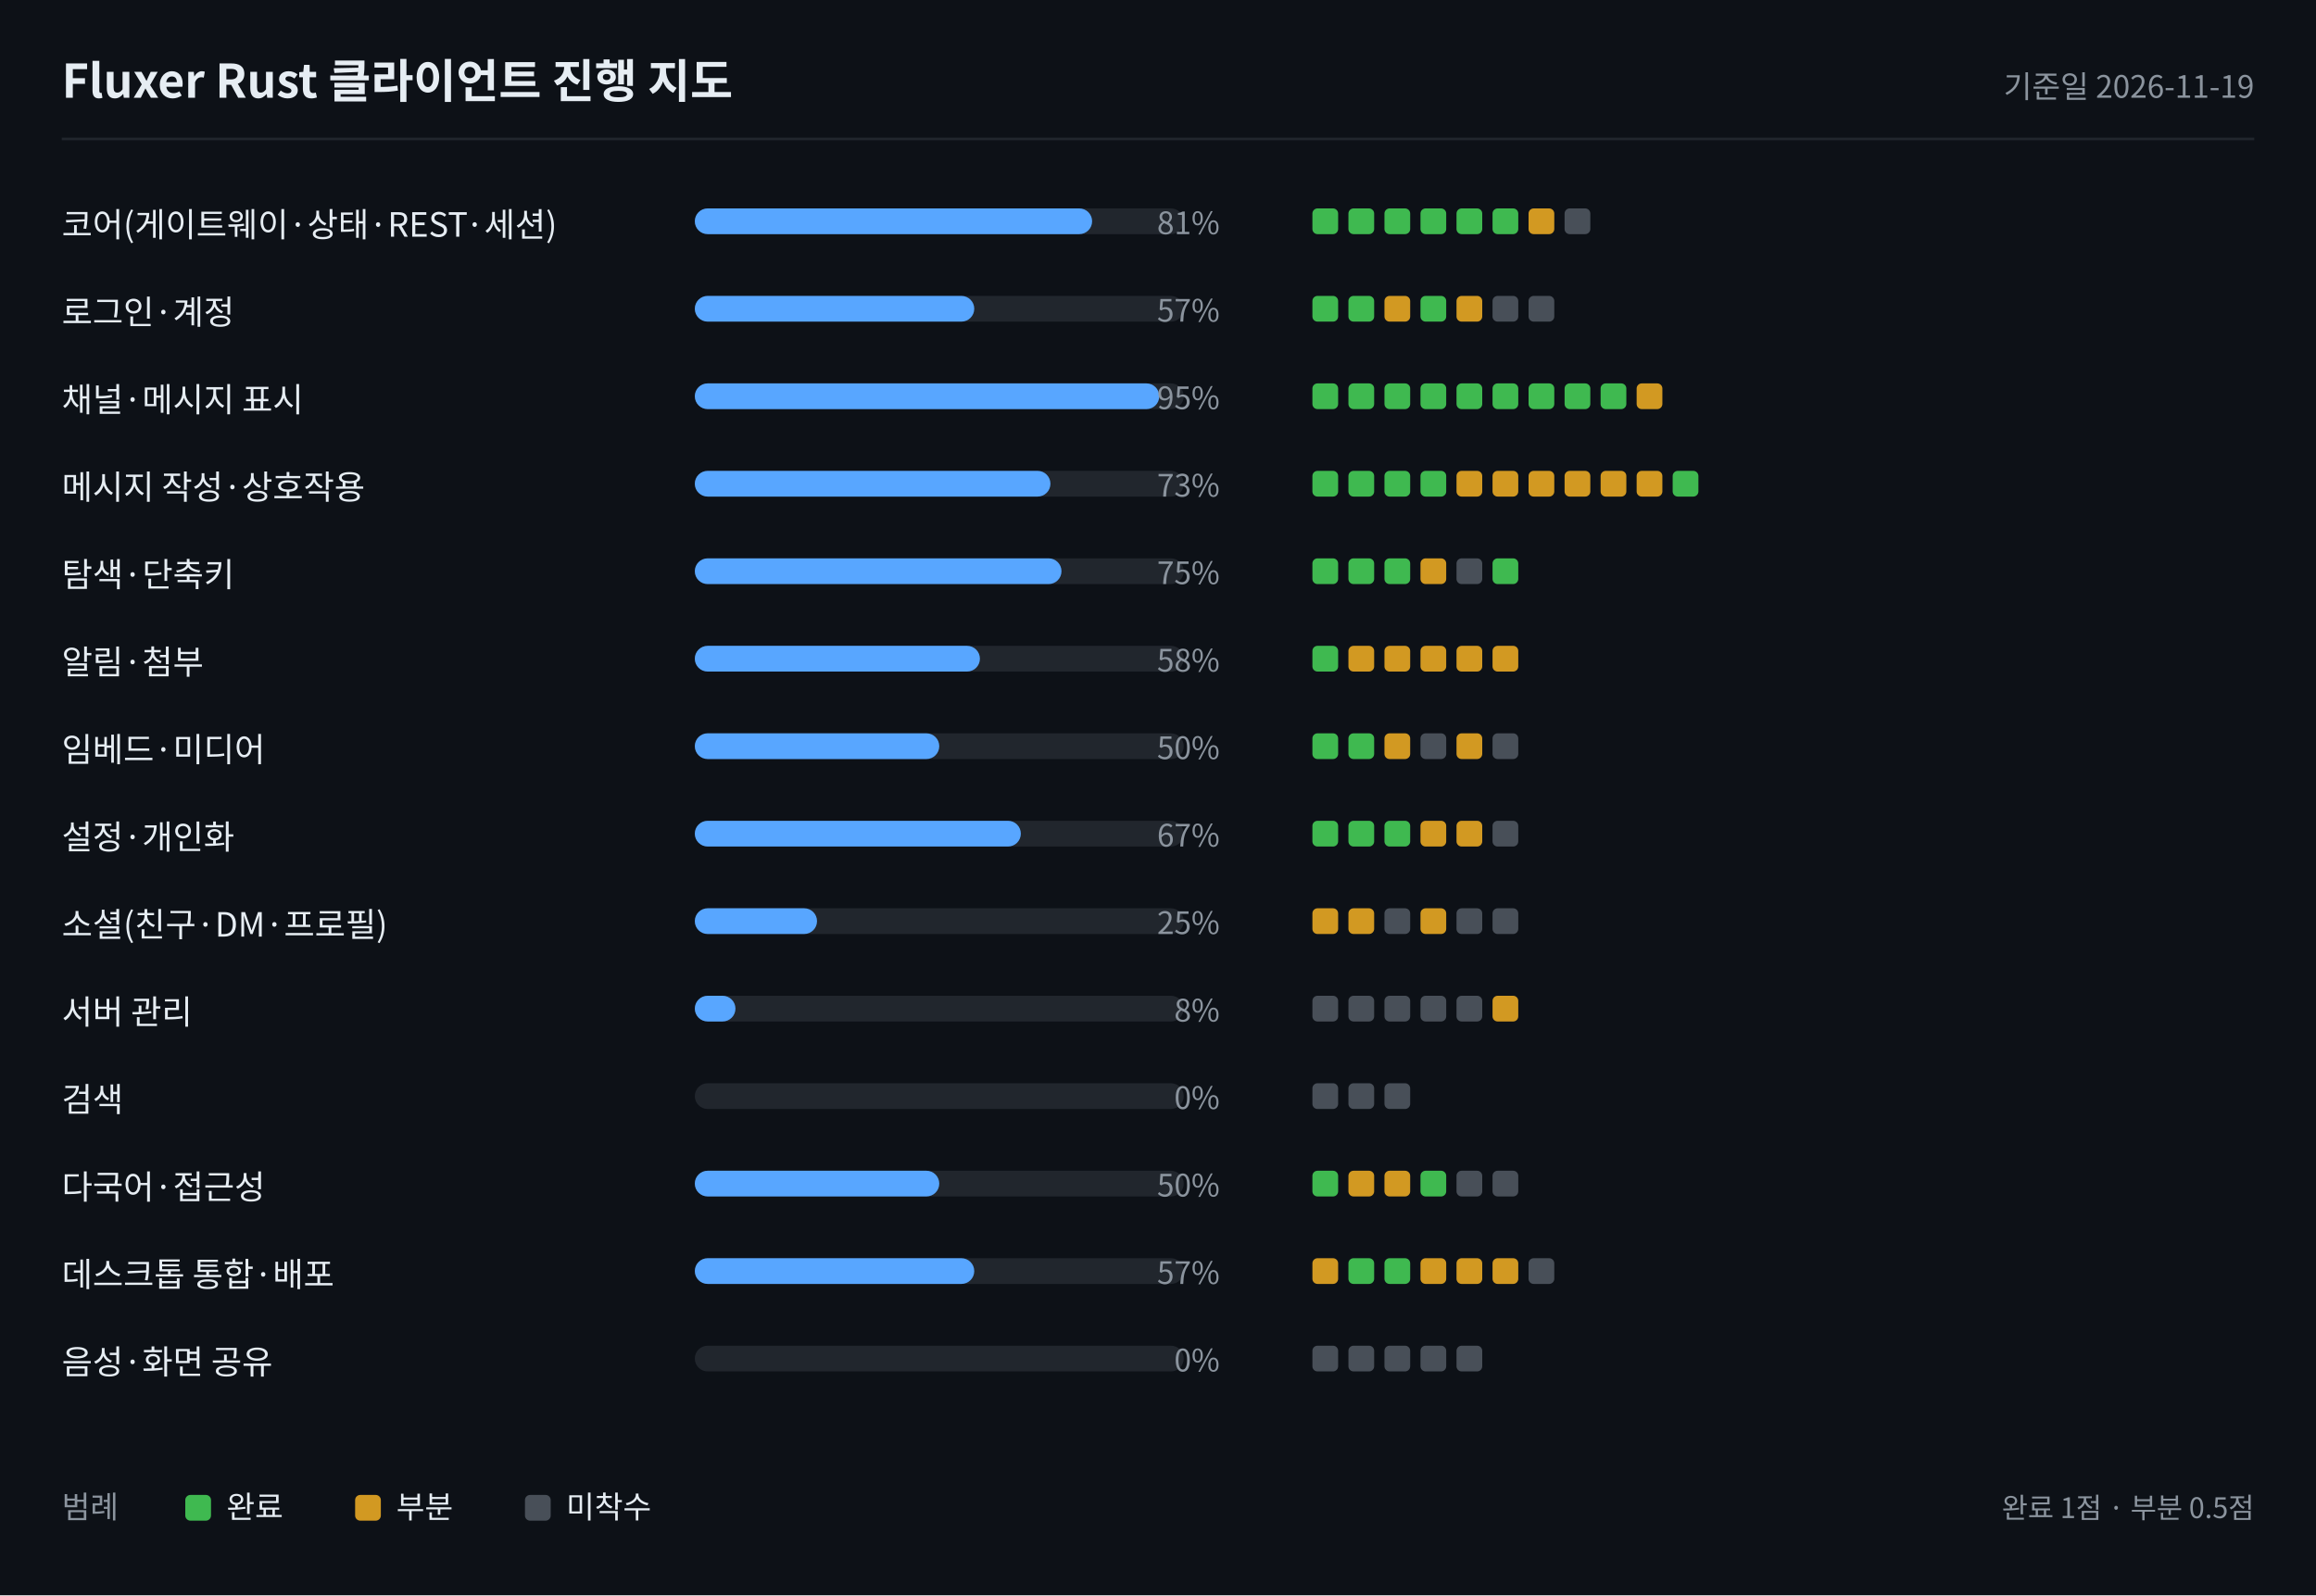
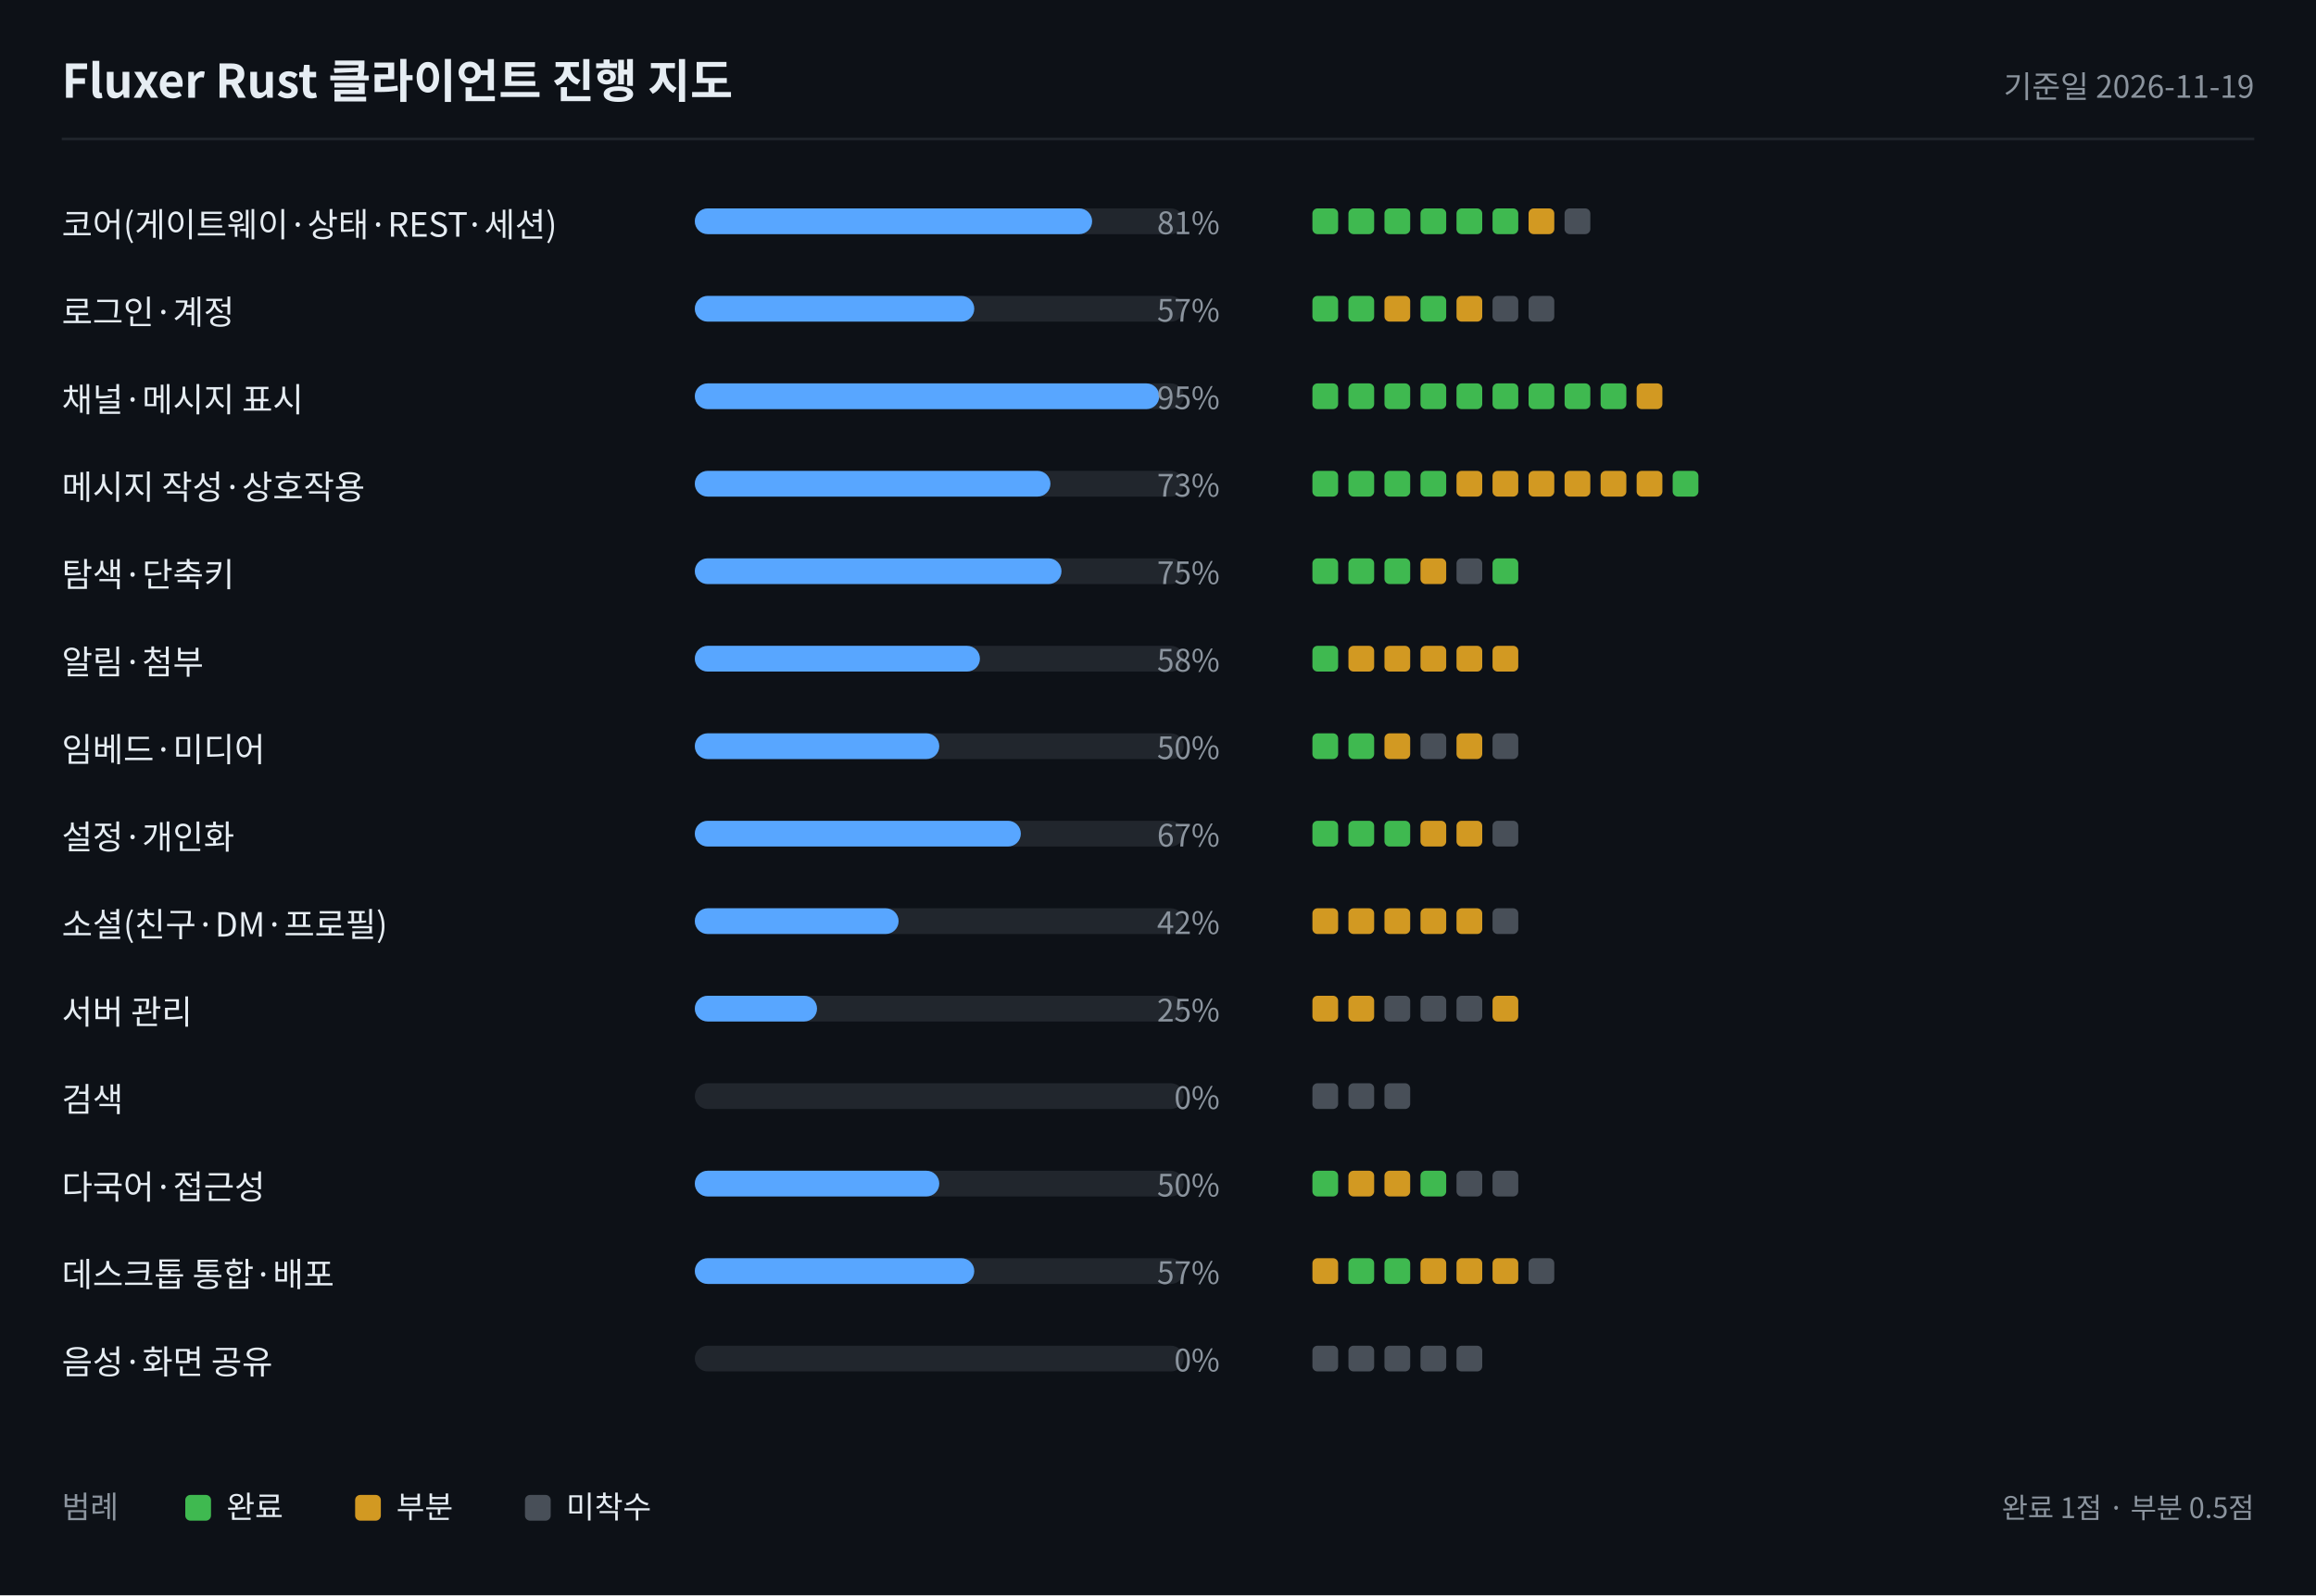
<svg xmlns="http://www.w3.org/2000/svg" width="900" height="620" viewBox="0 0 900 620" role="img" aria-label="Fluxer Rust 클라이언트 진행 지도">
  <rect width="900" height="620" fill="#0d1117" />
  <text x="24" y="38" fill="#e6edf3" font-family="Segoe UI, Malgun Gothic, Apple SD Gothic Neo, Noto Sans KR, Noto Sans CJK KR, sans-serif" font-size="18" font-weight="600">Fluxer Rust 클라이언트 진행 지도</text>
  <text x="876" y="38" fill="#8b949e" font-family="Segoe UI, Malgun Gothic, Apple SD Gothic Neo, Noto Sans KR, Noto Sans CJK KR, sans-serif" font-size="12" text-anchor="end">기준일 2026-11-19</text>
  <line x1="24" y1="54" x2="876" y2="54" stroke="#21262d" stroke-width="1" />
  <text x="24" y="92.0" fill="#e6edf3" font-family="Segoe UI, Malgun Gothic, Apple SD Gothic Neo, Noto Sans KR, Noto Sans CJK KR, sans-serif" font-size="13">코어(게이트웨이·상태·REST·세션)</text>
  <rect x="270" y="81.0" width="190" height="10" rx="5" fill="#21262d" />
  <rect x="270" y="81.0" width="154.4" height="10" rx="5" fill="#58a6ff" />
  <text x="474" y="91.0" fill="#8b949e" font-family="Segoe UI, Malgun Gothic, Apple SD Gothic Neo, Noto Sans KR, Noto Sans CJK KR, sans-serif" font-size="12" text-anchor="end">81%</text>
  <g>
    <rect x="510" y="81.0" width="10" height="10" rx="2" fill="#3fb950" />
  </g>
  <g>
    <rect x="524" y="81.0" width="10" height="10" rx="2" fill="#3fb950" />
  </g>
  <g>
    <rect x="538" y="81.0" width="10" height="10" rx="2" fill="#3fb950" />
  </g>
  <g>
    <rect x="552" y="81.0" width="10" height="10" rx="2" fill="#3fb950" />
  </g>
  <g>
    <rect x="566" y="81.0" width="10" height="10" rx="2" fill="#3fb950" />
  </g>
  <g>
    <rect x="580" y="81.0" width="10" height="10" rx="2" fill="#3fb950" />
  </g>
  <g>
    <rect x="594" y="81.0" width="10" height="10" rx="2" fill="#d29922" />
  </g>
  <g>
    <rect x="608" y="81.0" width="10" height="10" rx="2" fill="#484f58" />
  </g>
  <text x="24" y="126.0" fill="#e6edf3" font-family="Segoe UI, Malgun Gothic, Apple SD Gothic Neo, Noto Sans KR, Noto Sans CJK KR, sans-serif" font-size="13">로그인·계정</text>
  <rect x="270" y="115.0" width="190" height="10" rx="5" fill="#21262d" />
  <rect x="270" y="115.0" width="108.6" height="10" rx="5" fill="#58a6ff" />
  <text x="474" y="125.0" fill="#8b949e" font-family="Segoe UI, Malgun Gothic, Apple SD Gothic Neo, Noto Sans KR, Noto Sans CJK KR, sans-serif" font-size="12" text-anchor="end">57%</text>
  <g>
    <rect x="510" y="115.0" width="10" height="10" rx="2" fill="#3fb950" />
  </g>
  <g>
    <rect x="524" y="115.0" width="10" height="10" rx="2" fill="#3fb950" />
  </g>
  <g>
    <rect x="538" y="115.0" width="10" height="10" rx="2" fill="#d29922" />
  </g>
  <g>
    <rect x="552" y="115.0" width="10" height="10" rx="2" fill="#3fb950" />
  </g>
  <g>
    <rect x="566" y="115.0" width="10" height="10" rx="2" fill="#d29922" />
  </g>
  <g>
    <rect x="580" y="115.0" width="10" height="10" rx="2" fill="#484f58" />
  </g>
  <g>
    <rect x="594" y="115.0" width="10" height="10" rx="2" fill="#484f58" />
  </g>
  <text x="24" y="160.0" fill="#e6edf3" font-family="Segoe UI, Malgun Gothic, Apple SD Gothic Neo, Noto Sans KR, Noto Sans CJK KR, sans-serif" font-size="13">채널·메시지 표시</text>
  <rect x="270" y="149.0" width="190" height="10" rx="5" fill="#21262d" />
  <rect x="270" y="149.0" width="180.5" height="10" rx="5" fill="#58a6ff" />
  <text x="474" y="159.0" fill="#8b949e" font-family="Segoe UI, Malgun Gothic, Apple SD Gothic Neo, Noto Sans KR, Noto Sans CJK KR, sans-serif" font-size="12" text-anchor="end">95%</text>
  <g>
    <rect x="510" y="149.0" width="10" height="10" rx="2" fill="#3fb950" />
  </g>
  <g>
    <rect x="524" y="149.0" width="10" height="10" rx="2" fill="#3fb950" />
  </g>
  <g>
    <rect x="538" y="149.0" width="10" height="10" rx="2" fill="#3fb950" />
  </g>
  <g>
    <rect x="552" y="149.0" width="10" height="10" rx="2" fill="#3fb950" />
  </g>
  <g>
    <rect x="566" y="149.0" width="10" height="10" rx="2" fill="#3fb950" />
  </g>
  <g>
    <rect x="580" y="149.0" width="10" height="10" rx="2" fill="#3fb950" />
  </g>
  <g>
    <rect x="594" y="149.0" width="10" height="10" rx="2" fill="#3fb950" />
  </g>
  <g>
    <rect x="608" y="149.0" width="10" height="10" rx="2" fill="#3fb950" />
  </g>
  <g>
    <rect x="622" y="149.0" width="10" height="10" rx="2" fill="#3fb950" />
  </g>
  <g>
    <rect x="636" y="149.0" width="10" height="10" rx="2" fill="#d29922" />
  </g>
  <text x="24" y="194.0" fill="#e6edf3" font-family="Segoe UI, Malgun Gothic, Apple SD Gothic Neo, Noto Sans KR, Noto Sans CJK KR, sans-serif" font-size="13">메시지 작성·상호작용</text>
  <rect x="270" y="183.0" width="190" height="10" rx="5" fill="#21262d" />
  <rect x="270" y="183.0" width="138.2" height="10" rx="5" fill="#58a6ff" />
  <text x="474" y="193.0" fill="#8b949e" font-family="Segoe UI, Malgun Gothic, Apple SD Gothic Neo, Noto Sans KR, Noto Sans CJK KR, sans-serif" font-size="12" text-anchor="end">73%</text>
  <g>
    <rect x="510" y="183.0" width="10" height="10" rx="2" fill="#3fb950" />
  </g>
  <g>
    <rect x="524" y="183.0" width="10" height="10" rx="2" fill="#3fb950" />
  </g>
  <g>
    <rect x="538" y="183.0" width="10" height="10" rx="2" fill="#3fb950" />
  </g>
  <g>
    <rect x="552" y="183.0" width="10" height="10" rx="2" fill="#3fb950" />
  </g>
  <g>
    <rect x="566" y="183.0" width="10" height="10" rx="2" fill="#d29922" />
  </g>
  <g>
    <rect x="580" y="183.0" width="10" height="10" rx="2" fill="#d29922" />
  </g>
  <g>
    <rect x="594" y="183.0" width="10" height="10" rx="2" fill="#d29922" />
  </g>
  <g>
    <rect x="608" y="183.0" width="10" height="10" rx="2" fill="#d29922" />
  </g>
  <g>
    <rect x="622" y="183.0" width="10" height="10" rx="2" fill="#d29922" />
  </g>
  <g>
    <rect x="636" y="183.0" width="10" height="10" rx="2" fill="#d29922" />
  </g>
  <g>
    <rect x="650" y="183.0" width="10" height="10" rx="2" fill="#3fb950" />
  </g>
  <text x="24" y="228.0" fill="#e6edf3" font-family="Segoe UI, Malgun Gothic, Apple SD Gothic Neo, Noto Sans KR, Noto Sans CJK KR, sans-serif" font-size="13">탐색·단축키</text>
  <rect x="270" y="217.0" width="190" height="10" rx="5" fill="#21262d" />
  <rect x="270" y="217.0" width="142.5" height="10" rx="5" fill="#58a6ff" />
  <text x="474" y="227.0" fill="#8b949e" font-family="Segoe UI, Malgun Gothic, Apple SD Gothic Neo, Noto Sans KR, Noto Sans CJK KR, sans-serif" font-size="12" text-anchor="end">75%</text>
  <g>
    <rect x="510" y="217.0" width="10" height="10" rx="2" fill="#3fb950" />
  </g>
  <g>
    <rect x="524" y="217.0" width="10" height="10" rx="2" fill="#3fb950" />
  </g>
  <g>
    <rect x="538" y="217.0" width="10" height="10" rx="2" fill="#3fb950" />
  </g>
  <g>
    <rect x="552" y="217.0" width="10" height="10" rx="2" fill="#d29922" />
  </g>
  <g>
    <rect x="566" y="217.0" width="10" height="10" rx="2" fill="#484f58" />
  </g>
  <g>
    <rect x="580" y="217.0" width="10" height="10" rx="2" fill="#3fb950" />
  </g>
  <text x="24" y="262.0" fill="#e6edf3" font-family="Segoe UI, Malgun Gothic, Apple SD Gothic Neo, Noto Sans KR, Noto Sans CJK KR, sans-serif" font-size="13">알림·첨부</text>
  <rect x="270" y="251.0" width="190" height="10" rx="5" fill="#21262d" />
  <rect x="270" y="251.0" width="110.8" height="10" rx="5" fill="#58a6ff" />
  <text x="474" y="261.0" fill="#8b949e" font-family="Segoe UI, Malgun Gothic, Apple SD Gothic Neo, Noto Sans KR, Noto Sans CJK KR, sans-serif" font-size="12" text-anchor="end">58%</text>
  <g>
    <rect x="510" y="251.0" width="10" height="10" rx="2" fill="#3fb950" />
  </g>
  <g>
    <rect x="524" y="251.0" width="10" height="10" rx="2" fill="#d29922" />
  </g>
  <g>
    <rect x="538" y="251.0" width="10" height="10" rx="2" fill="#d29922" />
  </g>
  <g>
    <rect x="552" y="251.0" width="10" height="10" rx="2" fill="#d29922" />
  </g>
  <g>
    <rect x="566" y="251.0" width="10" height="10" rx="2" fill="#d29922" />
  </g>
  <g>
    <rect x="580" y="251.0" width="10" height="10" rx="2" fill="#d29922" />
  </g>
  <text x="24" y="296.0" fill="#e6edf3" font-family="Segoe UI, Malgun Gothic, Apple SD Gothic Neo, Noto Sans KR, Noto Sans CJK KR, sans-serif" font-size="13">임베드·미디어</text>
  <rect x="270" y="285.0" width="190" height="10" rx="5" fill="#21262d" />
  <rect x="270" y="285.0" width="95.0" height="10" rx="5" fill="#58a6ff" />
  <text x="474" y="295.0" fill="#8b949e" font-family="Segoe UI, Malgun Gothic, Apple SD Gothic Neo, Noto Sans KR, Noto Sans CJK KR, sans-serif" font-size="12" text-anchor="end">50%</text>
  <g>
    <rect x="510" y="285.0" width="10" height="10" rx="2" fill="#3fb950" />
  </g>
  <g>
    <rect x="524" y="285.0" width="10" height="10" rx="2" fill="#3fb950" />
  </g>
  <g>
    <rect x="538" y="285.0" width="10" height="10" rx="2" fill="#d29922" />
  </g>
  <g>
    <rect x="552" y="285.0" width="10" height="10" rx="2" fill="#484f58" />
  </g>
  <g>
    <rect x="566" y="285.0" width="10" height="10" rx="2" fill="#d29922" />
  </g>
  <g>
    <rect x="580" y="285.0" width="10" height="10" rx="2" fill="#484f58" />
  </g>
  <text x="24" y="330.0" fill="#e6edf3" font-family="Segoe UI, Malgun Gothic, Apple SD Gothic Neo, Noto Sans KR, Noto Sans CJK KR, sans-serif" font-size="13">설정·개인화</text>
  <rect x="270" y="319.0" width="190" height="10" rx="5" fill="#21262d" />
  <rect x="270" y="319.0" width="126.7" height="10" rx="5" fill="#58a6ff" />
  <text x="474" y="329.0" fill="#8b949e" font-family="Segoe UI, Malgun Gothic, Apple SD Gothic Neo, Noto Sans KR, Noto Sans CJK KR, sans-serif" font-size="12" text-anchor="end">67%</text>
  <g>
    <rect x="510" y="319.0" width="10" height="10" rx="2" fill="#3fb950" />
  </g>
  <g>
    <rect x="524" y="319.0" width="10" height="10" rx="2" fill="#3fb950" />
  </g>
  <g>
    <rect x="538" y="319.0" width="10" height="10" rx="2" fill="#3fb950" />
  </g>
  <g>
    <rect x="552" y="319.0" width="10" height="10" rx="2" fill="#d29922" />
  </g>
  <g>
    <rect x="566" y="319.0" width="10" height="10" rx="2" fill="#d29922" />
  </g>
  <g>
    <rect x="580" y="319.0" width="10" height="10" rx="2" fill="#484f58" />
  </g>
  <text x="24" y="364.0" fill="#e6edf3" font-family="Segoe UI, Malgun Gothic, Apple SD Gothic Neo, Noto Sans KR, Noto Sans CJK KR, sans-serif" font-size="13">소셜(친구·DM·프로필)</text>
  <rect x="270" y="353.0" width="190" height="10" rx="5" fill="#21262d" />
-   <rect x="270" y="353.0" width="47.5" height="10" rx="5" fill="#58a6ff" />
-   <text x="474" y="363.0" fill="#8b949e" font-family="Segoe UI, Malgun Gothic, Apple SD Gothic Neo, Noto Sans KR, Noto Sans CJK KR, sans-serif" font-size="12" text-anchor="end">25%</text>
+   <rect x="270" y="353.0" width="79.2" height="10" rx="5" fill="#58a6ff" />
+   <text x="474" y="363.0" fill="#8b949e" font-family="Segoe UI, Malgun Gothic, Apple SD Gothic Neo, Noto Sans KR, Noto Sans CJK KR, sans-serif" font-size="12" text-anchor="end">42%</text>
  <g>
    <rect x="510" y="353.0" width="10" height="10" rx="2" fill="#d29922" />
  </g>
  <g>
    <rect x="524" y="353.0" width="10" height="10" rx="2" fill="#d29922" />
  </g>
  <g>
-     <rect x="538" y="353.0" width="10" height="10" rx="2" fill="#484f58" />
+     <rect x="538" y="353.0" width="10" height="10" rx="2" fill="#d29922" />
  </g>
  <g>
    <rect x="552" y="353.0" width="10" height="10" rx="2" fill="#d29922" />
  </g>
  <g>
-     <rect x="566" y="353.0" width="10" height="10" rx="2" fill="#484f58" />
+     <rect x="566" y="353.0" width="10" height="10" rx="2" fill="#d29922" />
  </g>
  <g>
    <rect x="580" y="353.0" width="10" height="10" rx="2" fill="#484f58" />
  </g>
  <text x="24" y="398.0" fill="#e6edf3" font-family="Segoe UI, Malgun Gothic, Apple SD Gothic Neo, Noto Sans KR, Noto Sans CJK KR, sans-serif" font-size="13">서버 관리</text>
  <rect x="270" y="387.0" width="190" height="10" rx="5" fill="#21262d" />
-   <rect x="270" y="387.0" width="15.8" height="10" rx="5" fill="#58a6ff" />
-   <text x="474" y="397.0" fill="#8b949e" font-family="Segoe UI, Malgun Gothic, Apple SD Gothic Neo, Noto Sans KR, Noto Sans CJK KR, sans-serif" font-size="12" text-anchor="end">8%</text>
-   <g>
-     <rect x="510" y="387.0" width="10" height="10" rx="2" fill="#484f58" />
-   </g>
-   <g>
-     <rect x="524" y="387.0" width="10" height="10" rx="2" fill="#484f58" />
+   <rect x="270" y="387.0" width="47.5" height="10" rx="5" fill="#58a6ff" />
+   <text x="474" y="397.0" fill="#8b949e" font-family="Segoe UI, Malgun Gothic, Apple SD Gothic Neo, Noto Sans KR, Noto Sans CJK KR, sans-serif" font-size="12" text-anchor="end">25%</text>
+   <g>
+     <rect x="510" y="387.0" width="10" height="10" rx="2" fill="#d29922" />
+   </g>
+   <g>
+     <rect x="524" y="387.0" width="10" height="10" rx="2" fill="#d29922" />
  </g>
  <g>
    <rect x="538" y="387.0" width="10" height="10" rx="2" fill="#484f58" />
  </g>
  <g>
    <rect x="552" y="387.0" width="10" height="10" rx="2" fill="#484f58" />
  </g>
  <g>
    <rect x="566" y="387.0" width="10" height="10" rx="2" fill="#484f58" />
  </g>
  <g>
    <rect x="580" y="387.0" width="10" height="10" rx="2" fill="#d29922" />
  </g>
  <text x="24" y="432.0" fill="#e6edf3" font-family="Segoe UI, Malgun Gothic, Apple SD Gothic Neo, Noto Sans KR, Noto Sans CJK KR, sans-serif" font-size="13">검색</text>
  <rect x="270" y="421.0" width="190" height="10" rx="5" fill="#21262d" />
  <text x="474" y="431.0" fill="#8b949e" font-family="Segoe UI, Malgun Gothic, Apple SD Gothic Neo, Noto Sans KR, Noto Sans CJK KR, sans-serif" font-size="12" text-anchor="end">0%</text>
  <g>
    <rect x="510" y="421.0" width="10" height="10" rx="2" fill="#484f58" />
  </g>
  <g>
    <rect x="524" y="421.0" width="10" height="10" rx="2" fill="#484f58" />
  </g>
  <g>
    <rect x="538" y="421.0" width="10" height="10" rx="2" fill="#484f58" />
  </g>
  <text x="24" y="466.0" fill="#e6edf3" font-family="Segoe UI, Malgun Gothic, Apple SD Gothic Neo, Noto Sans KR, Noto Sans CJK KR, sans-serif" font-size="13">다국어·접근성</text>
  <rect x="270" y="455.0" width="190" height="10" rx="5" fill="#21262d" />
  <rect x="270" y="455.0" width="95.0" height="10" rx="5" fill="#58a6ff" />
  <text x="474" y="465.0" fill="#8b949e" font-family="Segoe UI, Malgun Gothic, Apple SD Gothic Neo, Noto Sans KR, Noto Sans CJK KR, sans-serif" font-size="12" text-anchor="end">50%</text>
  <g>
    <rect x="510" y="455.0" width="10" height="10" rx="2" fill="#3fb950" />
  </g>
  <g>
    <rect x="524" y="455.0" width="10" height="10" rx="2" fill="#d29922" />
  </g>
  <g>
    <rect x="538" y="455.0" width="10" height="10" rx="2" fill="#d29922" />
  </g>
  <g>
    <rect x="552" y="455.0" width="10" height="10" rx="2" fill="#3fb950" />
  </g>
  <g>
    <rect x="566" y="455.0" width="10" height="10" rx="2" fill="#484f58" />
  </g>
  <g>
    <rect x="580" y="455.0" width="10" height="10" rx="2" fill="#484f58" />
  </g>
  <text x="24" y="500.0" fill="#e6edf3" font-family="Segoe UI, Malgun Gothic, Apple SD Gothic Neo, Noto Sans KR, Noto Sans CJK KR, sans-serif" font-size="13">데스크톱 통합·배포</text>
  <rect x="270" y="489.0" width="190" height="10" rx="5" fill="#21262d" />
  <rect x="270" y="489.0" width="108.6" height="10" rx="5" fill="#58a6ff" />
  <text x="474" y="499.0" fill="#8b949e" font-family="Segoe UI, Malgun Gothic, Apple SD Gothic Neo, Noto Sans KR, Noto Sans CJK KR, sans-serif" font-size="12" text-anchor="end">57%</text>
  <g>
    <rect x="510" y="489.0" width="10" height="10" rx="2" fill="#d29922" />
  </g>
  <g>
    <rect x="524" y="489.0" width="10" height="10" rx="2" fill="#3fb950" />
  </g>
  <g>
    <rect x="538" y="489.0" width="10" height="10" rx="2" fill="#3fb950" />
  </g>
  <g>
    <rect x="552" y="489.0" width="10" height="10" rx="2" fill="#d29922" />
  </g>
  <g>
    <rect x="566" y="489.0" width="10" height="10" rx="2" fill="#d29922" />
  </g>
  <g>
    <rect x="580" y="489.0" width="10" height="10" rx="2" fill="#d29922" />
  </g>
  <g>
    <rect x="594" y="489.0" width="10" height="10" rx="2" fill="#484f58" />
  </g>
  <text x="24" y="534.0" fill="#e6edf3" font-family="Segoe UI, Malgun Gothic, Apple SD Gothic Neo, Noto Sans KR, Noto Sans CJK KR, sans-serif" font-size="13">음성·화면 공유</text>
  <rect x="270" y="523.0" width="190" height="10" rx="5" fill="#21262d" />
  <text x="474" y="533.0" fill="#8b949e" font-family="Segoe UI, Malgun Gothic, Apple SD Gothic Neo, Noto Sans KR, Noto Sans CJK KR, sans-serif" font-size="12" text-anchor="end">0%</text>
  <g>
    <rect x="510" y="523.0" width="10" height="10" rx="2" fill="#484f58" />
  </g>
  <g>
    <rect x="524" y="523.0" width="10" height="10" rx="2" fill="#484f58" />
  </g>
  <g>
    <rect x="538" y="523.0" width="10" height="10" rx="2" fill="#484f58" />
  </g>
  <g>
    <rect x="552" y="523.0" width="10" height="10" rx="2" fill="#484f58" />
  </g>
  <g>
    <rect x="566" y="523.0" width="10" height="10" rx="2" fill="#484f58" />
  </g>
  <text x="24" y="590.0" fill="#8b949e" font-family="Segoe UI, Malgun Gothic, Apple SD Gothic Neo, Noto Sans KR, Noto Sans CJK KR, sans-serif" font-size="12">범례</text>
  <rect x="72" y="581.0" width="10" height="10" rx="2" fill="#3fb950" />
  <text x="88" y="590.0" fill="#e6edf3" font-family="Segoe UI, Malgun Gothic, Apple SD Gothic Neo, Noto Sans KR, Noto Sans CJK KR, sans-serif" font-size="12">완료</text>
  <rect x="138" y="581.0" width="10" height="10" rx="2" fill="#d29922" />
  <text x="154" y="590.0" fill="#e6edf3" font-family="Segoe UI, Malgun Gothic, Apple SD Gothic Neo, Noto Sans KR, Noto Sans CJK KR, sans-serif" font-size="12">부분</text>
  <rect x="204" y="581.0" width="10" height="10" rx="2" fill="#484f58" />
  <text x="220" y="590.0" fill="#e6edf3" font-family="Segoe UI, Malgun Gothic, Apple SD Gothic Neo, Noto Sans KR, Noto Sans CJK KR, sans-serif" font-size="12">미착수</text>
  <text x="876" y="590.0" fill="#8b949e" font-family="Segoe UI, Malgun Gothic, Apple SD Gothic Neo, Noto Sans KR, Noto Sans CJK KR, sans-serif" font-size="11" text-anchor="end">완료 1점 · 부분 0.5점</text>
</svg>
